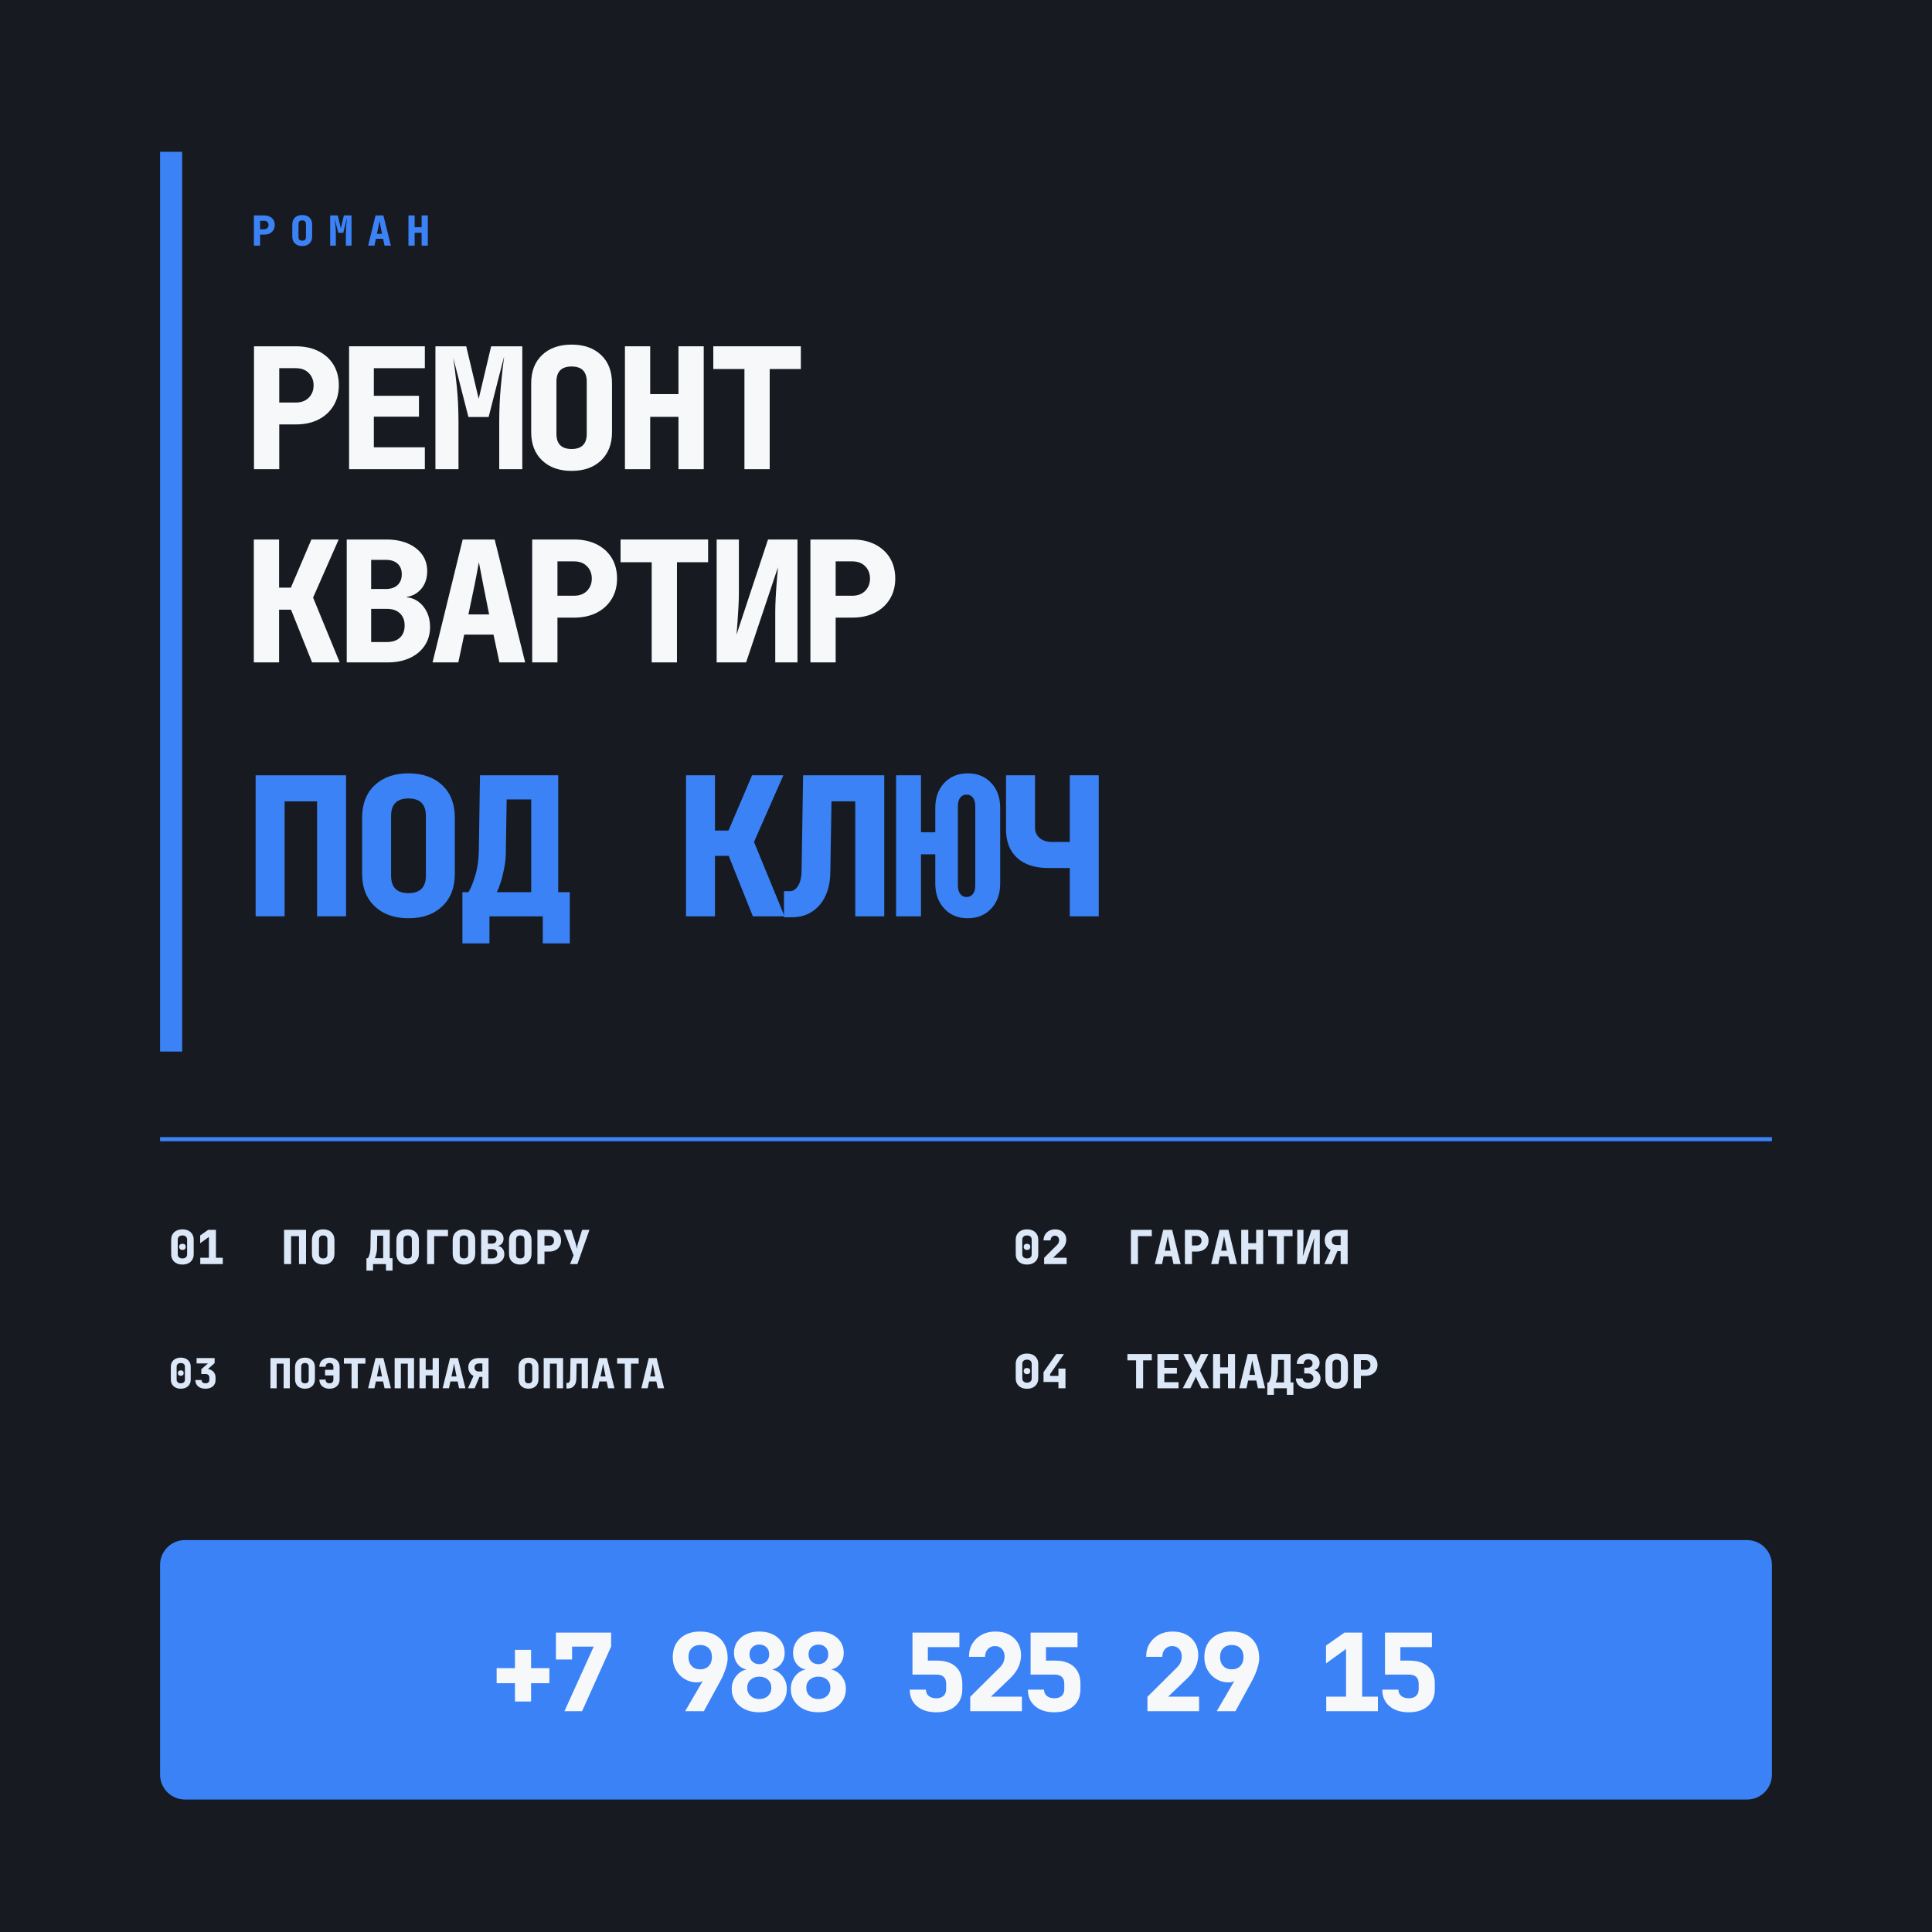
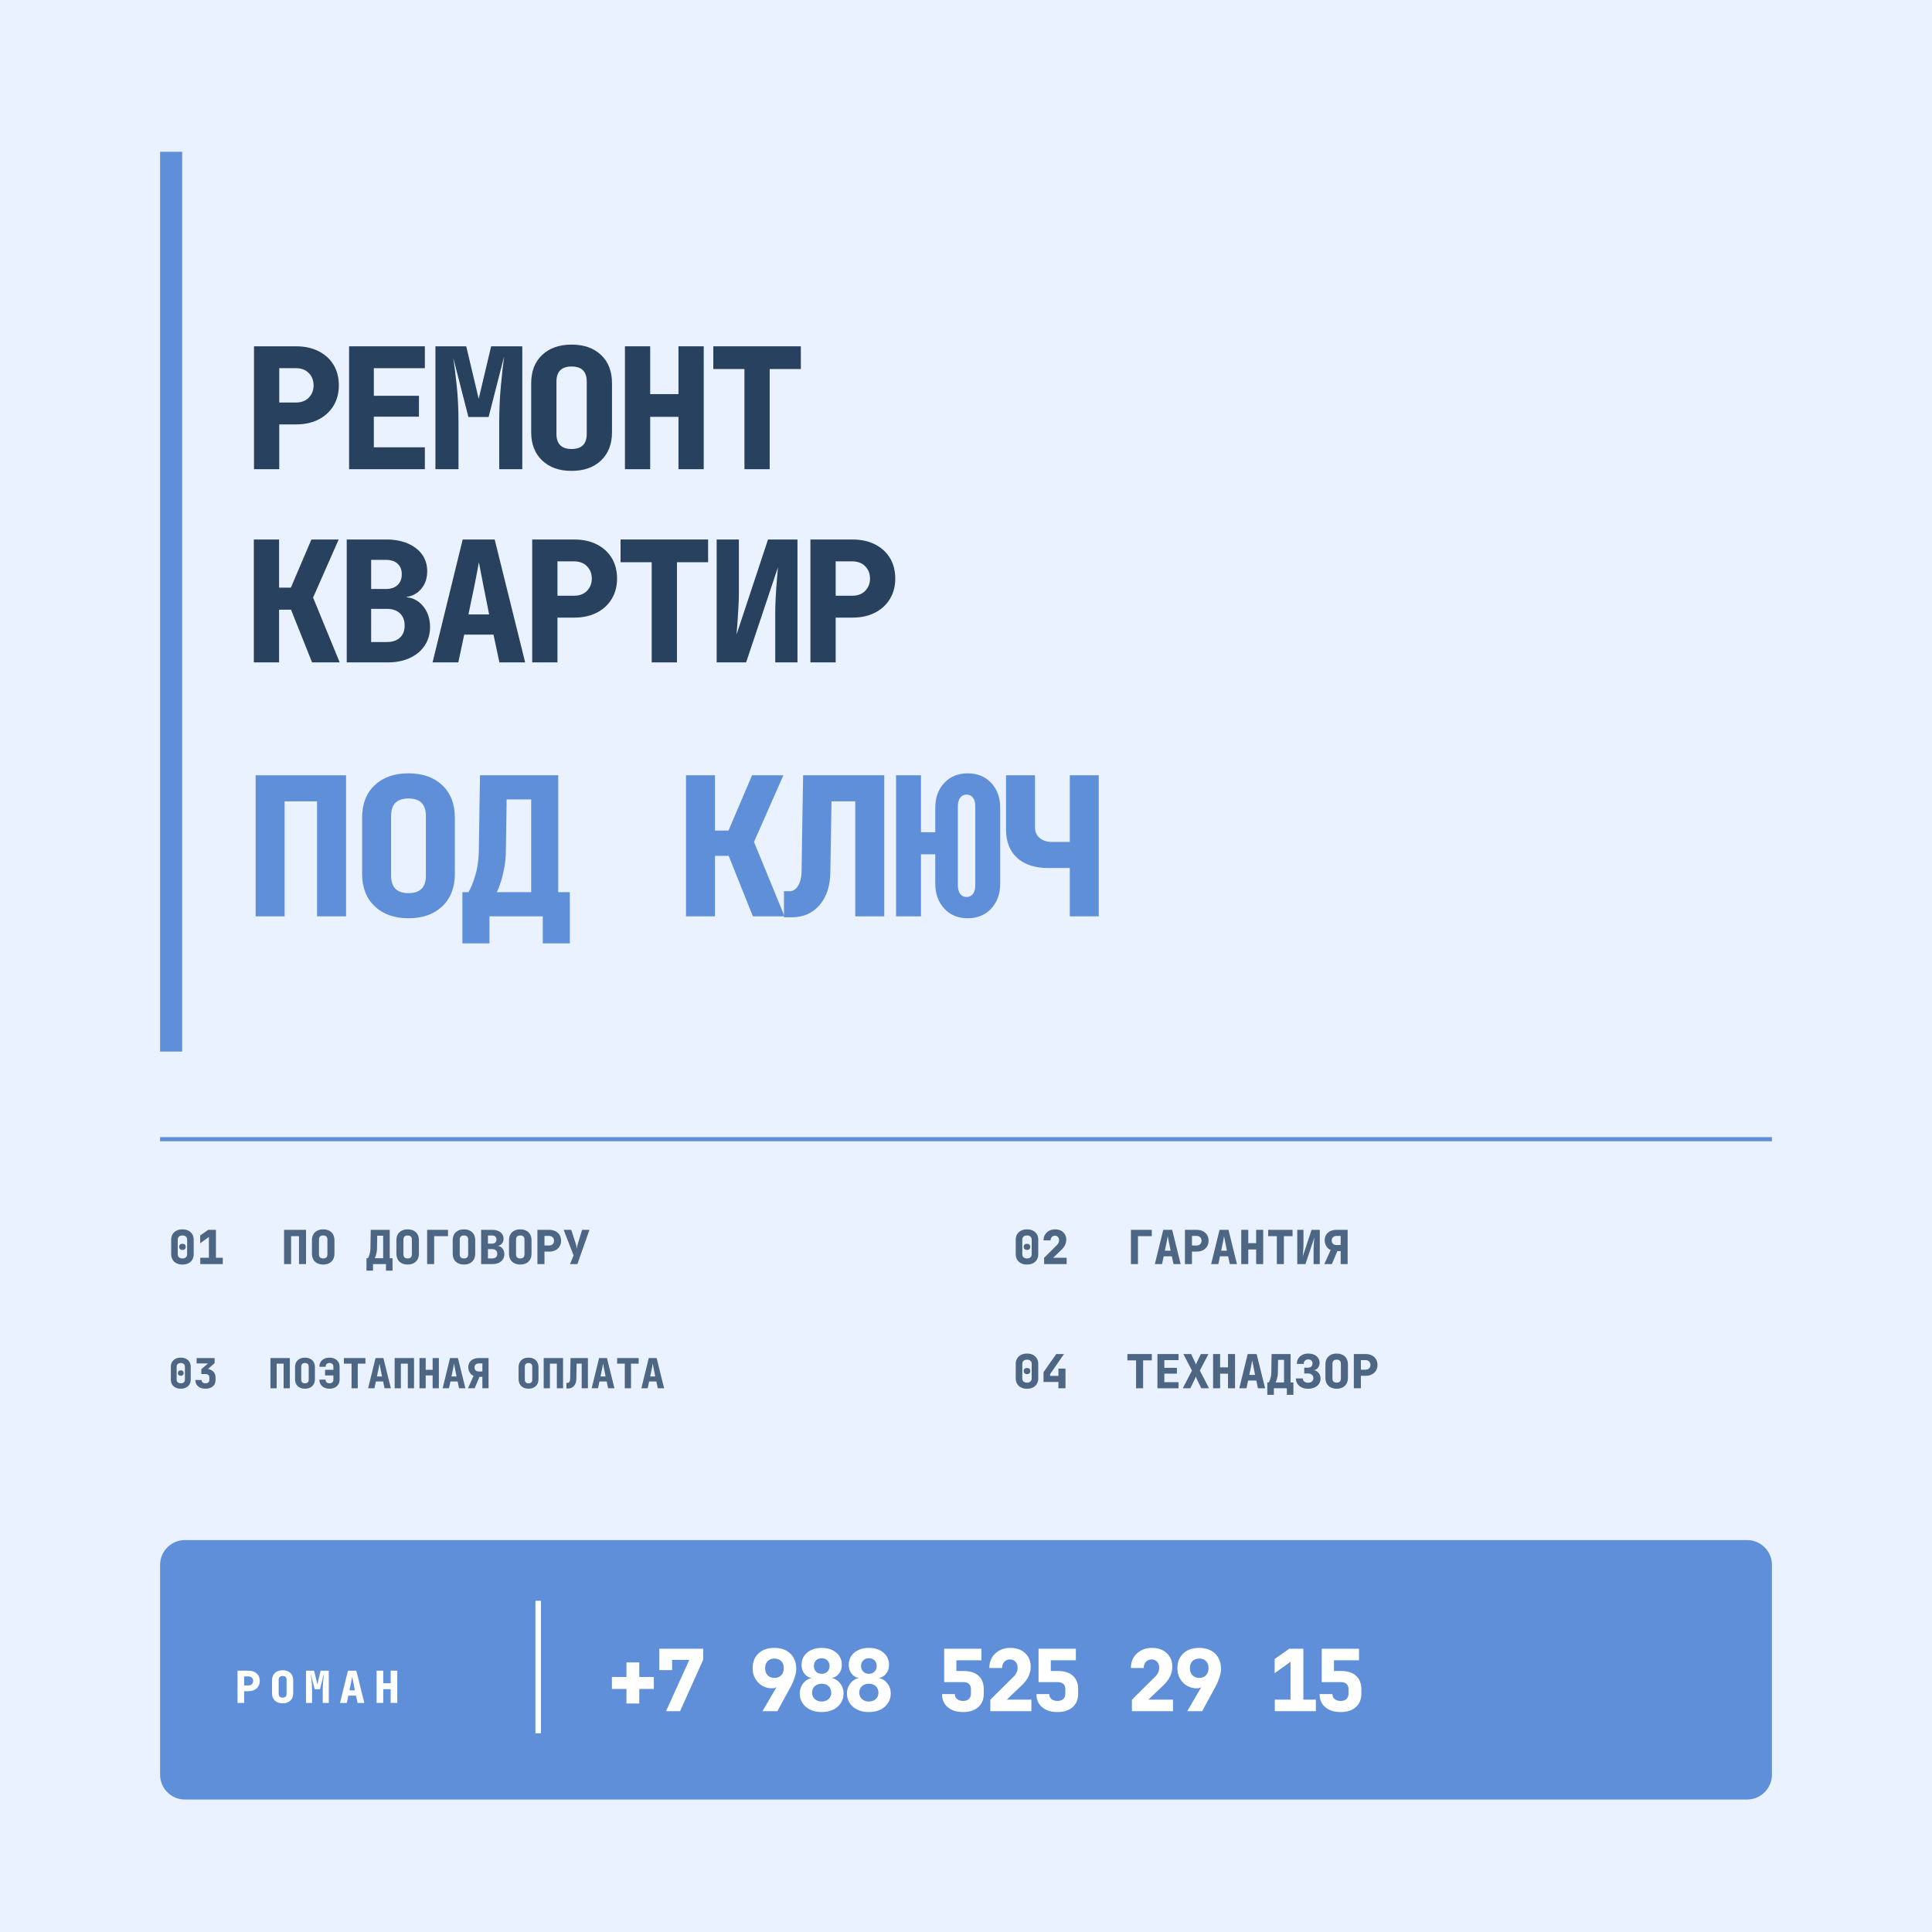
<svg xmlns="http://www.w3.org/2000/svg" width="700mm" height="700mm" viewBox="0 0 700 700">
-   <rect width="700" height="700" fill="#171A20" />
-   <rect x="58" y="55" width="8" height="326" fill="#3B82F6" />
-   <g fill="#3B82F6" transform="translate(91 89) scale(0.015 -0.015)" aria-label="РОМАН">
-     <path d="M66 0V730H315Q392 730 449.5 701.0Q507 672 538.5 620.0Q570 568 570 498Q570 429 538.0 376.5Q506 324 449.0 295.0Q392 266 315 266H216V0ZM216 396H315Q363 396 391.5 425.0Q420 454 420 498Q420 542 391.5 571.0Q363 600 315 600H216Z" transform="translate(0 0)" />
-     <path d="M300 -10Q190 -10 125.0 52.0Q60 114 60 220V510Q60 617 125.0 678.5Q190 740 300 740Q410 740 475.0 678.5Q540 617 540 510V220Q540 114 475.0 52.0Q410 -10 300 -10ZM300 120Q390 120 390 210V520Q390 610 300 610Q210 610 210 520V210Q210 120 300 120Z" transform="translate(933.3333 0)" />
-     <path d="M42 0V730H225L299 418L373 730H558V0H421V280Q421 390 430.5 491.5Q440 593 450 670L358 310H238L148 661Q158 596 168.5 495.5Q179 395 179 280V0Z" transform="translate(1866.667 0)" />
-     <path d="M25 0 204 730H394L575 0H422L387 165H213L178 0ZM238 285H361L326 461Q319 499 311.5 536.5Q304 574 300 595Q296 574 289.5 537.0Q283 500 275 462Z" transform="translate(2800 0)" />
-     <path d="M66 0V730H216V446H384V730H534V0H384V311H216V0Z" transform="translate(3733.333 0)" />
-   </g>
-   <g fill="#F7F8FA" transform="translate(88 170) scale(0.061 -0.061)" aria-label="РЕМОНТ">
+   <rect width="700" height="700" fill="#EAF2FF" />
+   <rect x="58" y="55" width="8" height="326" fill="#5F8FD8" />
+   <g fill="#27415F" transform="translate(88 170) scale(0.061 -0.061)" aria-label="РЕМОНТ">
    <path d="M66 0V730H315Q392 730 449.5 701.0Q507 672 538.5 620.0Q570 568 570 498Q570 429 538.0 376.5Q506 324 449.0 295.0Q392 266 315 266H216V0ZM216 396H315Q363 396 391.5 425.0Q420 454 420 498Q420 542 391.5 571.0Q363 600 315 600H216Z" transform="translate(0 0)" />
    <path d="M80 0V730H530V600H227V436H495V312H227V130H530V0Z" transform="translate(550.8197 0)" />
    <path d="M42 0V730H225L299 418L373 730H558V0H421V280Q421 390 430.5 491.5Q440 593 450 670L358 310H238L148 661Q158 596 168.5 495.5Q179 395 179 280V0Z" transform="translate(1101.639 0)" />
    <path d="M300 -10Q190 -10 125.0 52.0Q60 114 60 220V510Q60 617 125.0 678.5Q190 740 300 740Q410 740 475.0 678.5Q540 617 540 510V220Q540 114 475.0 52.0Q410 -10 300 -10ZM300 120Q390 120 390 210V520Q390 610 300 610Q210 610 210 520V210Q210 120 300 120Z" transform="translate(1652.459 0)" />
    <path d="M66 0V730H216V446H384V730H534V0H384V311H216V0Z" transform="translate(2203.279 0)" />
    <path d="M225 0V595H40V730H560V595H375V0Z" transform="translate(2754.098 0)" />
  </g>
-   <g fill="#F7F8FA" transform="translate(88 240) scale(0.061 -0.061)" aria-label="КВАРТИР">
+   <g fill="#27415F" transform="translate(88 240) scale(0.061 -0.061)" aria-label="КВАРТИР">
    <path d="M65 0V730H215V444H285L407 730H569L417 385L575 0H411L286 313H215V0Z" transform="translate(0 0)" />
    <path d="M66 0V730H301Q374 730 428.5 706.5Q483 683 513.5 641.0Q544 599 544 542Q544 480 510.0 438.5Q476 397 422 389V387Q463 383 494.5 358.5Q526 334 543.5 296.0Q561 258 561 211Q561 148 529.5 100.5Q498 53 441.5 26.5Q385 0 310 0ZM211 436H299Q343 436 368.0 459.5Q393 483 393 523Q393 564 368.0 586.5Q343 609 299 609H211ZM211 121H305Q354 121 382.0 147.0Q410 173 410 219Q410 265 382.0 291.5Q354 318 305 318H211Z" transform="translate(550.8197 0)" />
    <path d="M25 0 204 730H394L575 0H422L387 165H213L178 0ZM238 285H361L326 461Q319 499 311.5 536.5Q304 574 300 595Q296 574 289.5 537.0Q283 500 275 462Z" transform="translate(1101.639 0)" />
    <path d="M66 0V730H315Q392 730 449.5 701.0Q507 672 538.5 620.0Q570 568 570 498Q570 429 538.0 376.5Q506 324 449.0 295.0Q392 266 315 266H216V0ZM216 396H315Q363 396 391.5 425.0Q420 454 420 498Q420 542 391.5 571.0Q363 600 315 600H216Z" transform="translate(1652.459 0)" />
    <path d="M225 0V595H40V730H560V595H375V0Z" transform="translate(2203.279 0)" />
    <path d="M60 0V730H192V410Q192 376 189.5 331.0Q187 286 184.0 242.0Q181 198 178 165L365 730H540V0H408V300Q408 335 410.5 383.0Q413 431 417.0 480.0Q421 529 424 565L235 0Z" transform="translate(2754.098 0)" />
    <path d="M66 0V730H315Q392 730 449.5 701.0Q507 672 538.5 620.0Q570 568 570 498Q570 429 538.0 376.5Q506 324 449.0 295.0Q392 266 315 266H216V0ZM216 396H315Q363 396 391.5 425.0Q420 454 420 498Q420 542 391.5 571.0Q363 600 315 600H216Z" transform="translate(3304.918 0)" />
  </g>
-   <g fill="#3B82F6" transform="translate(88 332) scale(0.07 -0.07)" aria-label="ПОД КЛЮЧ">
+   <g fill="#5F8FD8" transform="translate(88 332) scale(0.07 -0.07)" aria-label="ПОД КЛЮЧ">
    <path d="M66 0V730H534V0H384V595H216V0Z" transform="translate(0 0)" />
    <path d="M300 -10Q190 -10 125.0 52.0Q60 114 60 220V510Q60 617 125.0 678.5Q190 740 300 740Q410 740 475.0 678.5Q540 617 540 510V220Q540 114 475.0 52.0Q410 -10 300 -10ZM300 120Q390 120 390 210V520Q390 610 300 610Q210 610 210 520V210Q210 120 300 120Z" transform="translate(557.1429 0)" />
    <path d="M22 -140V125H53Q70 151 88.0 209.5Q106 268 107 340L113 730H518V125H578V-140H438V0H162V-140ZM200 125H378V605H251L247 341Q247 295 239.0 252.5Q231 210 220.5 177.0Q210 144 200 125Z" transform="translate(1114.286 0)" />
    <path d="M65 0V730H215V444H285L407 730H569L417 385L575 0H411L286 313H215V0Z" transform="translate(2228.571 0)" />
    <path d="M15 -5V130H45Q71 130 88.0 158.0Q105 186 106 230L114 730H534V0H384V595H261L255 230Q254 122 199.5 58.5Q145 -5 55 -5Z" transform="translate(2785.714 0)" />
    <path d="M409 -10Q334 -10 287.5 40.0Q241 90 241 170V321H167V0H38V730H167V435H241V561Q241 641 287.5 690.5Q334 740 409 740Q484 740 530.5 690.5Q577 641 577 561V170Q577 90 530.5 40.0Q484 -10 409 -10ZM403 100Q424 100 436.0 116.0Q448 132 448 160V571Q448 598 436.0 614.0Q424 630 403 630Q382 630 370.0 614.0Q358 598 358 571V160Q358 132 370.0 116.0Q382 100 403 100Z" transform="translate(3342.857 0)" />
    <path d="M380 0V250H270Q165 250 107.5 302.5Q50 355 50 450V730H200V460Q200 426 224.0 405.5Q248 385 289 385H380V730H530V0Z" transform="translate(3900 0)" />
  </g>
-   <rect x="58" y="412" width="584" height="1.5" fill="#3B82F6" />
-   <g fill="#DCE7F7" transform="translate(61 458) scale(0.017 -0.017)" aria-label="01  ПО ДОГОВОРУ">
+   <rect x="58" y="412" width="584" height="1.5" fill="#5F8FD8" />
+   <g fill="#4D6683" transform="translate(61 458) scale(0.017 -0.017)" aria-label="01  ПО ДОГОВОРУ">
    <path d="M300 -10Q227 -10 173.0 17.5Q119 45 89.5 94.5Q60 144 60 210V520Q60 586 89.5 635.5Q119 685 173.0 712.5Q227 740 300 740Q374 740 427.5 712.5Q481 685 510.5 635.5Q540 586 540 520V210Q540 144 510.5 94.5Q481 45 427.5 17.5Q374 -10 300 -10ZM300 120Q347 120 373.5 144.0Q400 168 400 210V520Q400 562 373.5 586.0Q347 610 300 610Q253 610 226.5 586.0Q200 562 200 520V210Q200 168 227.0 144.0Q254 120 300 120ZM300 301Q269 301 249.5 318.5Q230 336 230 368Q230 400 249.5 416.5Q269 433 300 433Q332 433 351.0 416.5Q370 400 370 368Q370 336 351.0 318.5Q332 301 300 301Z" transform="translate(0 0)" />
    <path d="M80 0V135H264V578L78 444V610L249 730H414V135H560V0Z" transform="translate(600 0)" />
    <path d="M66 0V730H534V0H384V595H216V0Z" transform="translate(2400 0)" />
    <path d="M300 -10Q190 -10 125.0 52.0Q60 114 60 220V510Q60 617 125.0 678.5Q190 740 300 740Q410 740 475.0 678.5Q540 617 540 510V220Q540 114 475.0 52.0Q410 -10 300 -10ZM300 120Q390 120 390 210V520Q390 610 300 610Q210 610 210 520V210Q210 120 300 120Z" transform="translate(3000 0)" />
    <path d="M22 -140V125H53Q70 151 88.0 209.5Q106 268 107 340L113 730H518V125H578V-140H438V0H162V-140ZM200 125H378V605H251L247 341Q247 295 239.0 252.5Q231 210 220.5 177.0Q210 144 200 125Z" transform="translate(4200 0)" />
    <path d="M300 -10Q190 -10 125.0 52.0Q60 114 60 220V510Q60 617 125.0 678.5Q190 740 300 740Q410 740 475.0 678.5Q540 617 540 510V220Q540 114 475.0 52.0Q410 -10 300 -10ZM300 120Q390 120 390 210V520Q390 610 300 610Q210 610 210 520V210Q210 120 300 120Z" transform="translate(4800 0)" />
    <path d="M115 0V730H560V595H265V0Z" transform="translate(5400 0)" />
    <path d="M300 -10Q190 -10 125.0 52.0Q60 114 60 220V510Q60 617 125.0 678.5Q190 740 300 740Q410 740 475.0 678.5Q540 617 540 510V220Q540 114 475.0 52.0Q410 -10 300 -10ZM300 120Q390 120 390 210V520Q390 610 300 610Q210 610 210 520V210Q210 120 300 120Z" transform="translate(6000 0)" />
    <path d="M66 0V730H301Q374 730 428.5 706.5Q483 683 513.5 641.0Q544 599 544 542Q544 480 510.0 438.5Q476 397 422 389V387Q463 383 494.5 358.5Q526 334 543.5 296.0Q561 258 561 211Q561 148 529.5 100.5Q498 53 441.5 26.5Q385 0 310 0ZM211 436H299Q343 436 368.0 459.5Q393 483 393 523Q393 564 368.0 586.5Q343 609 299 609H211ZM211 121H305Q354 121 382.0 147.0Q410 173 410 219Q410 265 382.0 291.5Q354 318 305 318H211Z" transform="translate(6600 0)" />
    <path d="M300 -10Q190 -10 125.0 52.0Q60 114 60 220V510Q60 617 125.0 678.5Q190 740 300 740Q410 740 475.0 678.5Q540 617 540 510V220Q540 114 475.0 52.0Q410 -10 300 -10ZM300 120Q390 120 390 210V520Q390 610 300 610Q210 610 210 520V210Q210 120 300 120Z" transform="translate(7200 0)" />
    <path d="M66 0V730H315Q392 730 449.5 701.0Q507 672 538.5 620.0Q570 568 570 498Q570 429 538.0 376.5Q506 324 449.0 295.0Q392 266 315 266H216V0ZM216 396H315Q363 396 391.5 425.0Q420 454 420 498Q420 542 391.5 571.0Q363 600 315 600H216Z" transform="translate(7800 0)" />
    <path d="M161 0 236 185 25 730H187L283 433Q291 409 297.5 378.0Q304 347 307 327Q309 347 314.5 378.5Q320 410 327 433L418 730H575L318 0Z" transform="translate(8400 0)" />
  </g>
-   <g fill="#DCE7F7" transform="translate(367 458) scale(0.017 -0.017)" aria-label="02  ГАРАНТИЯ">
+   <g fill="#4D6683" transform="translate(367 458) scale(0.017 -0.017)" aria-label="02  ГАРАНТИЯ">
    <path d="M300 -10Q227 -10 173.0 17.5Q119 45 89.5 94.5Q60 144 60 210V520Q60 586 89.5 635.5Q119 685 173.0 712.5Q227 740 300 740Q374 740 427.5 712.5Q481 685 510.5 635.5Q540 586 540 520V210Q540 144 510.5 94.5Q481 45 427.5 17.5Q374 -10 300 -10ZM300 120Q347 120 373.5 144.0Q400 168 400 210V520Q400 562 373.5 586.0Q347 610 300 610Q253 610 226.5 586.0Q200 562 200 520V210Q200 168 227.0 144.0Q254 120 300 120ZM300 301Q269 301 249.5 318.5Q230 336 230 368Q230 400 249.5 416.5Q269 433 300 433Q332 433 351.0 416.5Q370 400 370 368Q370 336 351.0 318.5Q332 301 300 301Z" transform="translate(0 0)" />
    <path d="M65 0V134L342 409Q384 451 384 510Q384 551 359.5 578.0Q335 605 295 605Q254 605 228.5 577.0Q203 549 203 505H53Q53 575 84.5 627.5Q116 680 171.5 710.0Q227 740 300 740Q371 740 424.0 712.5Q477 685 507.0 635.5Q537 586 537 521Q537 463 512.0 408.5Q487 354 431 301L257 135H545V0Z" transform="translate(600 0)" />
    <path d="M115 0V730H560V595H265V0Z" transform="translate(2400 0)" />
    <path d="M25 0 204 730H394L575 0H422L387 165H213L178 0ZM238 285H361L326 461Q319 499 311.5 536.5Q304 574 300 595Q296 574 289.5 537.0Q283 500 275 462Z" transform="translate(3000 0)" />
    <path d="M66 0V730H315Q392 730 449.5 701.0Q507 672 538.5 620.0Q570 568 570 498Q570 429 538.0 376.5Q506 324 449.0 295.0Q392 266 315 266H216V0ZM216 396H315Q363 396 391.5 425.0Q420 454 420 498Q420 542 391.5 571.0Q363 600 315 600H216Z" transform="translate(3600 0)" />
    <path d="M25 0 204 730H394L575 0H422L387 165H213L178 0ZM238 285H361L326 461Q319 499 311.5 536.5Q304 574 300 595Q296 574 289.5 537.0Q283 500 275 462Z" transform="translate(4200 0)" />
    <path d="M66 0V730H216V446H384V730H534V0H384V311H216V0Z" transform="translate(4800 0)" />
    <path d="M225 0V595H40V730H560V595H375V0Z" transform="translate(5400 0)" />
    <path d="M60 0V730H192V410Q192 376 189.5 331.0Q187 286 184.0 242.0Q181 198 178 165L365 730H540V0H408V300Q408 335 410.5 383.0Q413 431 417.0 480.0Q421 529 424 565L235 0Z" transform="translate(6000 0)" />
    <path d="M37 0 172 300Q114 324 79.5 380.5Q45 437 45 508Q45 576 76.5 626.0Q108 676 165.5 703.0Q223 730 300 730H534V0H385V276H315L198 0ZM300 406H385V600H300Q251 600 223.0 574.0Q195 548 195 501Q195 456 223.0 431.0Q251 406 300 406Z" transform="translate(6600 0)" />
  </g>
-   <g fill="#DCE7F7" transform="translate(61 503) scale(0.015 -0.015)" aria-label="03  ПОЭТАПНАЯ ОПЛАТА">
+   <g fill="#4D6683" transform="translate(61 503) scale(0.015 -0.015)" aria-label="03  ПОЭТАПНАЯ ОПЛАТА">
    <path d="M300 -10Q227 -10 173.0 17.5Q119 45 89.5 94.5Q60 144 60 210V520Q60 586 89.5 635.5Q119 685 173.0 712.5Q227 740 300 740Q374 740 427.5 712.5Q481 685 510.5 635.5Q540 586 540 520V210Q540 144 510.5 94.5Q481 45 427.5 17.5Q374 -10 300 -10ZM300 120Q347 120 373.5 144.0Q400 168 400 210V520Q400 562 373.5 586.0Q347 610 300 610Q253 610 226.5 586.0Q200 562 200 520V210Q200 168 227.0 144.0Q254 120 300 120ZM300 301Q269 301 249.5 318.5Q230 336 230 368Q230 400 249.5 416.5Q269 433 300 433Q332 433 351.0 416.5Q370 400 370 368Q370 336 351.0 318.5Q332 301 300 301Z" transform="translate(0 0)" />
    <path d="M296 -10Q184 -10 118.0 46.5Q52 103 52 200H202Q202 163 227.5 141.5Q253 120 296 120Q340 120 365.0 141.5Q390 163 390 200V258Q390 299 365.5 321.5Q341 344 296 344H196V460L356 600H82V730H518V609L357 465Q443 450 491.5 396.0Q540 342 540 259V200Q540 103 474.5 46.5Q409 -10 296 -10Z" transform="translate(600 0)" />
    <path d="M66 0V730H534V0H384V595H216V0Z" transform="translate(2400 0)" />
    <path d="M300 -10Q190 -10 125.0 52.0Q60 114 60 220V510Q60 617 125.0 678.5Q190 740 300 740Q410 740 475.0 678.5Q540 617 540 510V220Q540 114 475.0 52.0Q410 -10 300 -10ZM300 120Q390 120 390 210V520Q390 610 300 610Q210 610 210 520V210Q210 120 300 120Z" transform="translate(3000 0)" />
    <path d="M48 210H198Q198 167 222.5 143.5Q247 120 292 120Q337 120 361.5 143.5Q386 167 386 210V311H185V446H386V520Q386 564 361.5 587.0Q337 610 292 610Q247 610 222.5 587.0Q198 564 198 520H48Q48 587 78.5 636.0Q109 685 164.0 712.5Q219 740 292 740Q366 740 420.5 712.5Q475 685 505.5 636.0Q536 587 536 520V210Q536 144 505.5 94.5Q475 45 420.5 17.5Q366 -10 292 -10Q219 -10 164.0 17.5Q109 45 78.5 94.5Q48 144 48 210Z" transform="translate(3600 0)" />
    <path d="M225 0V595H40V730H560V595H375V0Z" transform="translate(4200 0)" />
    <path d="M25 0 204 730H394L575 0H422L387 165H213L178 0ZM238 285H361L326 461Q319 499 311.5 536.5Q304 574 300 595Q296 574 289.5 537.0Q283 500 275 462Z" transform="translate(4800 0)" />
    <path d="M66 0V730H534V0H384V595H216V0Z" transform="translate(5400 0)" />
    <path d="M66 0V730H216V446H384V730H534V0H384V311H216V0Z" transform="translate(6000 0)" />
    <path d="M25 0 204 730H394L575 0H422L387 165H213L178 0ZM238 285H361L326 461Q319 499 311.5 536.5Q304 574 300 595Q296 574 289.5 537.0Q283 500 275 462Z" transform="translate(6600 0)" />
    <path d="M37 0 172 300Q114 324 79.5 380.5Q45 437 45 508Q45 576 76.5 626.0Q108 676 165.5 703.0Q223 730 300 730H534V0H385V276H315L198 0ZM300 406H385V600H300Q251 600 223.0 574.0Q195 548 195 501Q195 456 223.0 431.0Q251 406 300 406Z" transform="translate(7200 0)" />
    <path d="M300 -10Q190 -10 125.0 52.0Q60 114 60 220V510Q60 617 125.0 678.5Q190 740 300 740Q410 740 475.0 678.5Q540 617 540 510V220Q540 114 475.0 52.0Q410 -10 300 -10ZM300 120Q390 120 390 210V520Q390 610 300 610Q210 610 210 520V210Q210 120 300 120Z" transform="translate(8400 0)" />
    <path d="M66 0V730H534V0H384V595H216V0Z" transform="translate(9000 0)" />
    <path d="M15 -5V130H45Q71 130 88.0 158.0Q105 186 106 230L114 730H534V0H384V595H261L255 230Q254 122 199.5 58.5Q145 -5 55 -5Z" transform="translate(9600 0)" />
    <path d="M25 0 204 730H394L575 0H422L387 165H213L178 0ZM238 285H361L326 461Q319 499 311.5 536.5Q304 574 300 595Q296 574 289.5 537.0Q283 500 275 462Z" transform="translate(10200 0)" />
    <path d="M225 0V595H40V730H560V595H375V0Z" transform="translate(10800 0)" />
    <path d="M25 0 204 730H394L575 0H422L387 165H213L178 0ZM238 285H361L326 461Q319 499 311.5 536.5Q304 574 300 595Q296 574 289.5 537.0Q283 500 275 462Z" transform="translate(11400 0)" />
  </g>
-   <g fill="#DCE7F7" transform="translate(367 503) scale(0.017 -0.017)" aria-label="04  ТЕХНАДЗОР">
+   <g fill="#4D6683" transform="translate(367 503) scale(0.017 -0.017)" aria-label="04  ТЕХНАДЗОР">
    <path d="M300 -10Q227 -10 173.0 17.5Q119 45 89.5 94.5Q60 144 60 210V520Q60 586 89.5 635.5Q119 685 173.0 712.5Q227 740 300 740Q374 740 427.5 712.5Q481 685 510.5 635.5Q540 586 540 520V210Q540 144 510.5 94.5Q481 45 427.5 17.5Q374 -10 300 -10ZM300 120Q347 120 373.5 144.0Q400 168 400 210V520Q400 562 373.5 586.0Q347 610 300 610Q253 610 226.5 586.0Q200 562 200 520V210Q200 168 227.0 144.0Q254 120 300 120ZM300 301Q269 301 249.5 318.5Q230 336 230 368Q230 400 249.5 416.5Q269 433 300 433Q332 433 351.0 416.5Q370 400 370 368Q370 336 351.0 318.5Q332 301 300 301Z" transform="translate(0 0)" />
    <path d="M370 0V134H52V343L324 730H489L192 301V264H370V420H520V0Z" transform="translate(600 0)" />
    <path d="M225 0V595H40V730H560V595H375V0Z" transform="translate(2400 0)" />
    <path d="M80 0V730H530V600H227V436H495V312H227V130H530V0Z" transform="translate(3000 0)" />
    <path d="M20 0 216 377 33 730H198L274 570Q285 548 292.5 530.0Q300 512 302 504Q304 512 311.0 530.0Q318 548 328 570L406 730H567L384 377L580 0H415L327 180Q317 202 309.0 221.0Q301 240 297 250Q294 240 287.0 221.0Q280 202 269 180L181 0Z" transform="translate(3600 0)" />
    <path d="M66 0V730H216V446H384V730H534V0H384V311H216V0Z" transform="translate(4200 0)" />
    <path d="M25 0 204 730H394L575 0H422L387 165H213L178 0ZM238 285H361L326 461Q319 499 311.5 536.5Q304 574 300 595Q296 574 289.5 537.0Q283 500 275 462Z" transform="translate(4800 0)" />
    <path d="M22 -140V125H53Q70 151 88.0 209.5Q106 268 107 340L113 730H518V125H578V-140H438V0H162V-140ZM200 125H378V605H251L247 341Q247 295 239.0 252.5Q231 210 220.5 177.0Q210 144 200 125Z" transform="translate(5400 0)" />
    <path d="M291 -10Q214 -10 155.5 18.0Q97 46 64.0 95.5Q31 145 31 210H178Q178 169 209.5 143.5Q241 118 291 118Q341 118 372.5 145.5Q404 173 404 217Q404 261 372.5 288.5Q341 316 291 316H209V440H293Q334 440 360.0 464.5Q386 489 386 529Q386 568 360.0 592.0Q334 616 293 616Q251 616 224.5 589.5Q198 563 198 520H51Q51 585 82.0 634.5Q113 684 168.0 712.0Q223 740 295 740Q367 740 421.0 715.0Q475 690 505.5 645.0Q536 600 536 541Q536 482 504.0 439.5Q472 397 421 388V386Q481 373 518.5 323.0Q556 273 556 207Q556 143 522.5 94.0Q489 45 429.5 17.5Q370 -10 291 -10Z" transform="translate(6000 0)" />
    <path d="M300 -10Q190 -10 125.0 52.0Q60 114 60 220V510Q60 617 125.0 678.5Q190 740 300 740Q410 740 475.0 678.5Q540 617 540 510V220Q540 114 475.0 52.0Q410 -10 300 -10ZM300 120Q390 120 390 210V520Q390 610 300 610Q210 610 210 520V210Q210 120 300 120Z" transform="translate(6600 0)" />
    <path d="M66 0V730H315Q392 730 449.5 701.0Q507 672 538.5 620.0Q570 568 570 498Q570 429 538.0 376.5Q506 324 449.0 295.0Q392 266 315 266H216V0ZM216 396H315Q363 396 391.5 425.0Q420 454 420 498Q420 542 391.5 571.0Q363 600 315 600H216Z" transform="translate(7200 0)" />
  </g>
-   <rect x="58" y="558" width="584" height="94" rx="9" fill="#3B82F6" />
-   <g fill="#F7F8FA" transform="translate(177.8 620) scale(0.039 -0.039)" aria-label="+7 988 525 29 15">
+   <rect x="58" y="558" width="584" height="94" rx="9" fill="#5F8FD8" />
+   <g fill="#FFFFFF" transform="translate(85 617) scale(0.016 -0.016)" aria-label="РОМАН">
+     <path d="M66 0V730H315Q392 730 449.5 701.0Q507 672 538.5 620.0Q570 568 570 498Q570 429 538.0 376.5Q506 324 449.0 295.0Q392 266 315 266H216V0ZM216 396H315Q363 396 391.5 425.0Q420 454 420 498Q420 542 391.5 571.0Q363 600 315 600H216Z" transform="translate(0 0)" />
+     <path d="M300 -10Q190 -10 125.0 52.0Q60 114 60 220V510Q60 617 125.0 678.5Q190 740 300 740Q410 740 475.0 678.5Q540 617 540 510V220Q540 114 475.0 52.0Q410 -10 300 -10ZM300 120Q390 120 390 210V520Q390 610 300 610Q210 610 210 520V210Q210 120 300 120Z" transform="translate(787.5 0)" />
+     <path d="M42 0V730H225L299 418L373 730H558V0H421V280Q421 390 430.5 491.5Q440 593 450 670L358 310H238L148 661Q158 596 168.5 495.5Q179 395 179 280V0Z" transform="translate(1575 0)" />
+     <path d="M25 0 204 730H394L575 0H422L387 165H213L178 0ZM238 285H361L326 461Q319 499 311.5 536.5Q304 574 300 595Q296 574 289.5 537.0Q283 500 275 462Z" transform="translate(2362.5 0)" />
+     <path d="M66 0V730H216V446H384V730H534V0H384V311H216V0Z" transform="translate(3150 0)" />
+   </g>
+   <rect x="194" y="580" width="2" height="48" fill="#FFFFFF" />
+   <g fill="#FFFFFF" transform="translate(220 620) scale(0.031 -0.031)" aria-label="+7 988 525 29 15">
    <path d="M225 90V260H55V400H225V570H375V400H545V260H375V90Z" transform="translate(0 0)" />
-     <path d="M136 0 408 600H207V480H57V730H570V601L300 0Z" transform="translate(548.7179 0)" />
-     <path d="M160 0 324 281Q316 276 305.5 272.0Q295 268 266 268Q208 268 157.5 297.5Q107 327 76.0 380.0Q45 433 45 501Q45 611 113.5 675.5Q182 740 300 740Q379 740 436.0 709.5Q493 679 524.0 623.5Q555 568 555 492Q555 452 536.0 393.5Q517 335 484 275L334 0ZM300 389Q350 389 379.5 420.0Q409 451 409 503Q409 555 379.5 585.0Q350 615 300 615Q250 615 220.5 585.0Q191 555 191 503Q191 451 220.5 420.0Q250 389 300 389Z" transform="translate(1646.154 0)" />
-     <path d="M300 -10Q224 -10 166.5 17.5Q109 45 76.5 94.5Q44 144 44 208Q44 252 61.5 289.0Q79 326 109.5 352.0Q140 378 179 387V389Q129 398 97.0 440.5Q65 483 65 542Q65 601 95.0 645.5Q125 690 178.0 715.0Q231 740 300 740Q370 740 423.0 715.0Q476 690 506.0 645.5Q536 601 536 542Q536 483 503.5 440.5Q471 398 421 389V387Q461 378 491.0 352.0Q521 326 538.5 289.0Q556 252 556 208Q556 144 523.5 94.5Q491 45 433.5 17.5Q376 -10 300 -10ZM300 437Q341 437 366.5 462.5Q392 488 392 528Q392 569 366.5 594.0Q341 619 300 619Q260 619 234.5 594.0Q209 569 209 528Q209 488 234.5 462.5Q260 437 300 437ZM300 113Q350 113 381.0 142.0Q412 171 412 217Q412 264 381.0 292.5Q350 321 300 321Q251 321 219.5 292.5Q188 264 188 217Q188 171 219.5 142.0Q251 113 300 113Z" transform="translate(2194.872 0)" />
-     <path d="M300 -10Q224 -10 166.5 17.5Q109 45 76.5 94.5Q44 144 44 208Q44 252 61.5 289.0Q79 326 109.5 352.0Q140 378 179 387V389Q129 398 97.0 440.5Q65 483 65 542Q65 601 95.0 645.5Q125 690 178.0 715.0Q231 740 300 740Q370 740 423.0 715.0Q476 690 506.0 645.5Q536 601 536 542Q536 483 503.5 440.5Q471 398 421 389V387Q461 378 491.0 352.0Q521 326 538.5 289.0Q556 252 556 208Q556 144 523.5 94.5Q491 45 433.5 17.5Q376 -10 300 -10ZM300 437Q341 437 366.5 462.5Q392 488 392 528Q392 569 366.5 594.0Q341 619 300 619Q260 619 234.5 594.0Q209 569 209 528Q209 488 234.5 462.5Q260 437 300 437ZM300 113Q350 113 381.0 142.0Q412 171 412 217Q412 264 381.0 292.5Q350 321 300 321Q251 321 219.5 292.5Q188 264 188 217Q188 171 219.5 142.0Q251 113 300 113Z" transform="translate(2743.59 0)" />
-     <path d="M298 -10Q186 -10 119.0 46.5Q52 103 52 200H202Q202 163 228.5 141.5Q255 120 298 120Q342 120 366.0 142.5Q390 165 390 205V256Q390 340 298 340H77V730H513V595H220V470H304Q417 470 478.5 414.0Q540 358 540 256V205Q540 105 475.5 47.5Q411 -10 298 -10Z" transform="translate(3841.026 0)" />
-     <path d="M65 0V134L342 409Q384 451 384 510Q384 551 359.5 578.0Q335 605 295 605Q254 605 228.5 577.0Q203 549 203 505H53Q53 575 84.5 627.5Q116 680 171.5 710.0Q227 740 300 740Q371 740 424.0 712.5Q477 685 507.0 635.5Q537 586 537 521Q537 463 512.0 408.5Q487 354 431 301L257 135H545V0Z" transform="translate(4389.744 0)" />
-     <path d="M298 -10Q186 -10 119.0 46.5Q52 103 52 200H202Q202 163 228.5 141.5Q255 120 298 120Q342 120 366.0 142.5Q390 165 390 205V256Q390 340 298 340H77V730H513V595H220V470H304Q417 470 478.5 414.0Q540 358 540 256V205Q540 105 475.5 47.5Q411 -10 298 -10Z" transform="translate(4938.462 0)" />
-     <path d="M65 0V134L342 409Q384 451 384 510Q384 551 359.5 578.0Q335 605 295 605Q254 605 228.5 577.0Q203 549 203 505H53Q53 575 84.5 627.5Q116 680 171.5 710.0Q227 740 300 740Q371 740 424.0 712.5Q477 685 507.0 635.5Q537 586 537 521Q537 463 512.0 408.5Q487 354 431 301L257 135H545V0Z" transform="translate(6035.897 0)" />
-     <path d="M160 0 324 281Q316 276 305.5 272.0Q295 268 266 268Q208 268 157.5 297.5Q107 327 76.0 380.0Q45 433 45 501Q45 611 113.5 675.5Q182 740 300 740Q379 740 436.0 709.5Q493 679 524.0 623.5Q555 568 555 492Q555 452 536.0 393.5Q517 335 484 275L334 0ZM300 389Q350 389 379.5 420.0Q409 451 409 503Q409 555 379.5 585.0Q350 615 300 615Q250 615 220.5 585.0Q191 555 191 503Q191 451 220.5 420.0Q250 389 300 389Z" transform="translate(6584.615 0)" />
-     <path d="M80 0V135H264V578L78 444V610L249 730H414V135H560V0Z" transform="translate(7682.051 0)" />
-     <path d="M298 -10Q186 -10 119.0 46.5Q52 103 52 200H202Q202 163 228.5 141.5Q255 120 298 120Q342 120 366.0 142.5Q390 165 390 205V256Q390 340 298 340H77V730H513V595H220V470H304Q417 470 478.5 414.0Q540 358 540 256V205Q540 105 475.5 47.5Q411 -10 298 -10Z" transform="translate(8230.769 0)" />
+     <path d="M136 0 408 600H207V480H57V730H570V601L300 0Z" transform="translate(551.6129 0)" />
+     <path d="M160 0 324 281Q316 276 305.5 272.0Q295 268 266 268Q208 268 157.5 297.5Q107 327 76.0 380.0Q45 433 45 501Q45 611 113.5 675.5Q182 740 300 740Q379 740 436.0 709.5Q493 679 524.0 623.5Q555 568 555 492Q555 452 536.0 393.5Q517 335 484 275L334 0ZM300 389Q350 389 379.5 420.0Q409 451 409 503Q409 555 379.5 585.0Q350 615 300 615Q250 615 220.5 585.0Q191 555 191 503Q191 451 220.5 420.0Q250 389 300 389Z" transform="translate(1654.839 0)" />
+     <path d="M300 -10Q224 -10 166.5 17.5Q109 45 76.5 94.5Q44 144 44 208Q44 252 61.5 289.0Q79 326 109.5 352.0Q140 378 179 387V389Q129 398 97.0 440.5Q65 483 65 542Q65 601 95.0 645.5Q125 690 178.0 715.0Q231 740 300 740Q370 740 423.0 715.0Q476 690 506.0 645.5Q536 601 536 542Q536 483 503.5 440.5Q471 398 421 389V387Q461 378 491.0 352.0Q521 326 538.5 289.0Q556 252 556 208Q556 144 523.5 94.5Q491 45 433.5 17.5Q376 -10 300 -10ZM300 437Q341 437 366.5 462.5Q392 488 392 528Q392 569 366.5 594.0Q341 619 300 619Q260 619 234.5 594.0Q209 569 209 528Q209 488 234.5 462.5Q260 437 300 437ZM300 113Q350 113 381.0 142.0Q412 171 412 217Q412 264 381.0 292.5Q350 321 300 321Q251 321 219.5 292.5Q188 264 188 217Q188 171 219.5 142.0Q251 113 300 113Z" transform="translate(2206.452 0)" />
+     <path d="M300 -10Q224 -10 166.5 17.5Q109 45 76.5 94.5Q44 144 44 208Q44 252 61.5 289.0Q79 326 109.5 352.0Q140 378 179 387V389Q129 398 97.0 440.5Q65 483 65 542Q65 601 95.0 645.5Q125 690 178.0 715.0Q231 740 300 740Q370 740 423.0 715.0Q476 690 506.0 645.5Q536 601 536 542Q536 483 503.5 440.5Q471 398 421 389V387Q461 378 491.0 352.0Q521 326 538.5 289.0Q556 252 556 208Q556 144 523.5 94.5Q491 45 433.5 17.5Q376 -10 300 -10ZM300 437Q341 437 366.5 462.5Q392 488 392 528Q392 569 366.5 594.0Q341 619 300 619Q260 619 234.5 594.0Q209 569 209 528Q209 488 234.5 462.5Q260 437 300 437ZM300 113Q350 113 381.0 142.0Q412 171 412 217Q412 264 381.0 292.5Q350 321 300 321Q251 321 219.5 292.5Q188 264 188 217Q188 171 219.5 142.0Q251 113 300 113Z" transform="translate(2758.064 0)" />
+     <path d="M298 -10Q186 -10 119.0 46.5Q52 103 52 200H202Q202 163 228.5 141.5Q255 120 298 120Q342 120 366.0 142.5Q390 165 390 205V256Q390 340 298 340H77V730H513V595H220V470H304Q417 470 478.5 414.0Q540 358 540 256V205Q540 105 475.5 47.5Q411 -10 298 -10Z" transform="translate(3861.29 0)" />
+     <path d="M65 0V134L342 409Q384 451 384 510Q384 551 359.5 578.0Q335 605 295 605Q254 605 228.5 577.0Q203 549 203 505H53Q53 575 84.5 627.5Q116 680 171.5 710.0Q227 740 300 740Q371 740 424.0 712.5Q477 685 507.0 635.5Q537 586 537 521Q537 463 512.0 408.5Q487 354 431 301L257 135H545V0Z" transform="translate(4412.903 0)" />
+     <path d="M298 -10Q186 -10 119.0 46.5Q52 103 52 200H202Q202 163 228.5 141.5Q255 120 298 120Q342 120 366.0 142.5Q390 165 390 205V256Q390 340 298 340H77V730H513V595H220V470H304Q417 470 478.5 414.0Q540 358 540 256V205Q540 105 475.5 47.5Q411 -10 298 -10Z" transform="translate(4964.516 0)" />
+     <path d="M65 0V134L342 409Q384 451 384 510Q384 551 359.5 578.0Q335 605 295 605Q254 605 228.5 577.0Q203 549 203 505H53Q53 575 84.5 627.5Q116 680 171.5 710.0Q227 740 300 740Q371 740 424.0 712.5Q477 685 507.0 635.5Q537 586 537 521Q537 463 512.0 408.5Q487 354 431 301L257 135H545V0Z" transform="translate(6067.742 0)" />
+     <path d="M160 0 324 281Q316 276 305.5 272.0Q295 268 266 268Q208 268 157.5 297.5Q107 327 76.0 380.0Q45 433 45 501Q45 611 113.5 675.5Q182 740 300 740Q379 740 436.0 709.5Q493 679 524.0 623.5Q555 568 555 492Q555 452 536.0 393.5Q517 335 484 275L334 0ZM300 389Q350 389 379.5 420.0Q409 451 409 503Q409 555 379.5 585.0Q350 615 300 615Q250 615 220.5 585.0Q191 555 191 503Q191 451 220.5 420.0Q250 389 300 389Z" transform="translate(6619.355 0)" />
+     <path d="M80 0V135H264V578L78 444V610L249 730H414V135H560V0Z" transform="translate(7722.581 0)" />
+     <path d="M298 -10Q186 -10 119.0 46.5Q52 103 52 200H202Q202 163 228.5 141.5Q255 120 298 120Q342 120 366.0 142.5Q390 165 390 205V256Q390 340 298 340H77V730H513V595H220V470H304Q417 470 478.5 414.0Q540 358 540 256V205Q540 105 475.5 47.5Q411 -10 298 -10Z" transform="translate(8274.193 0)" />
  </g>
</svg>
